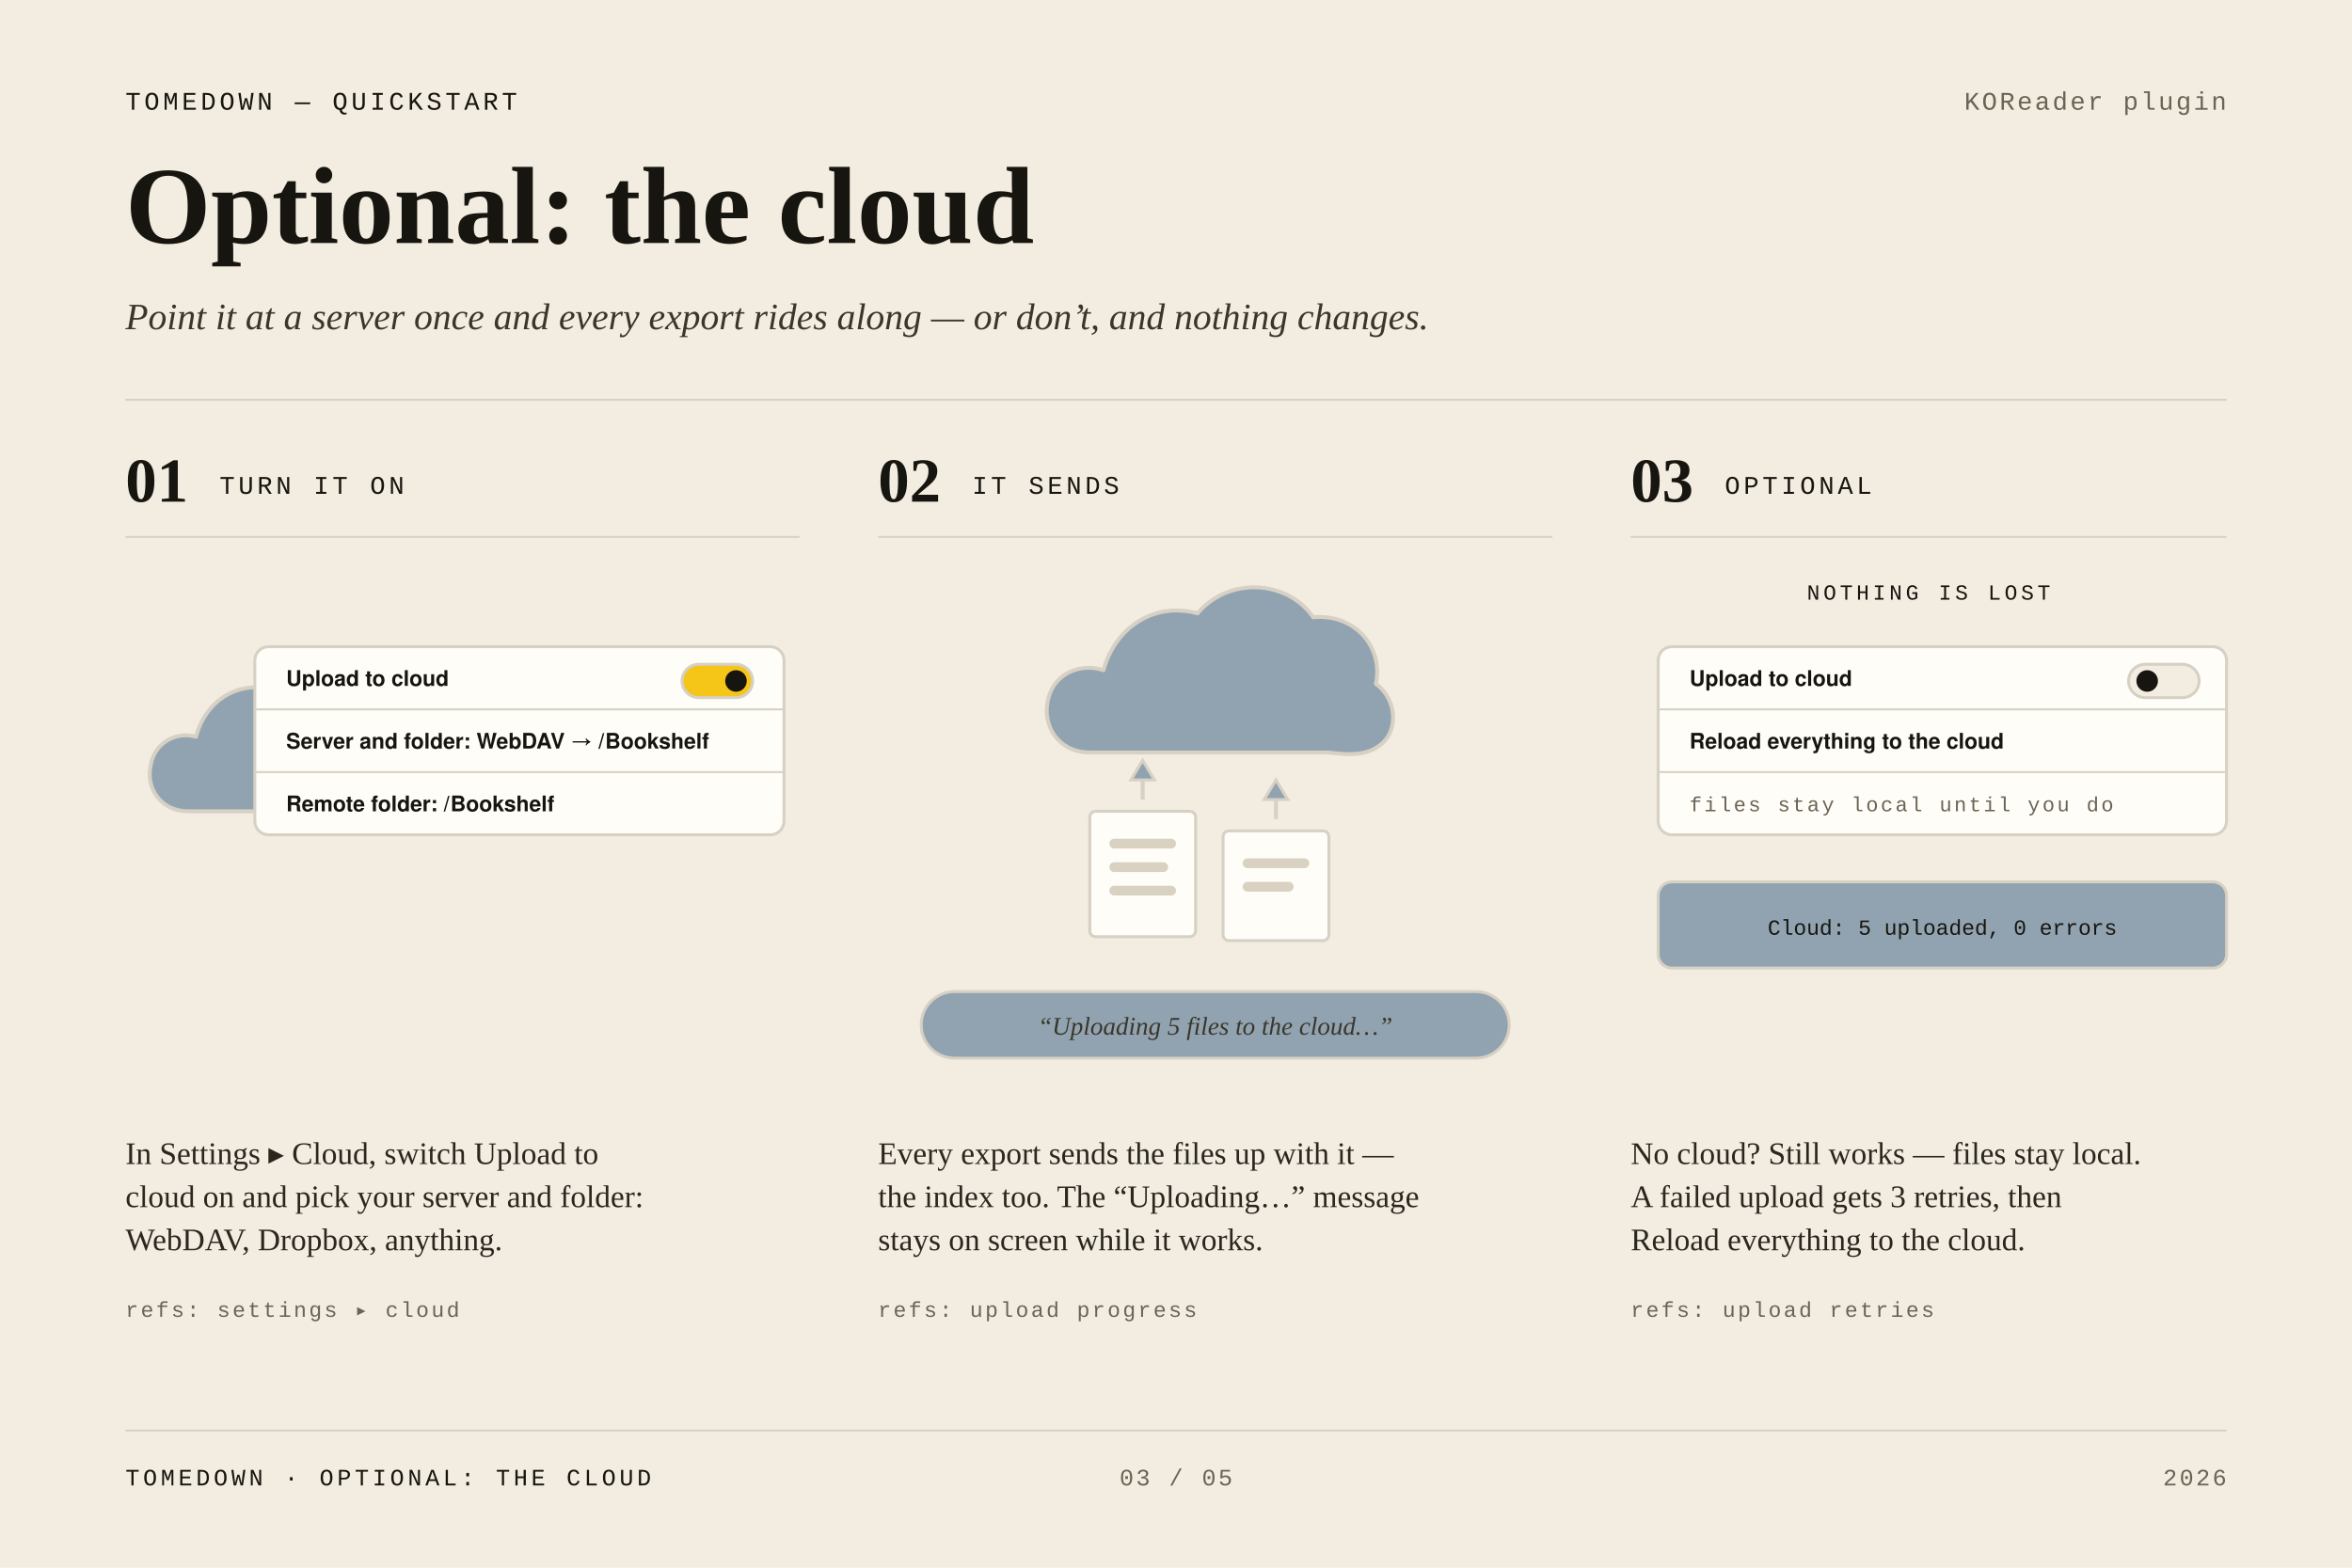
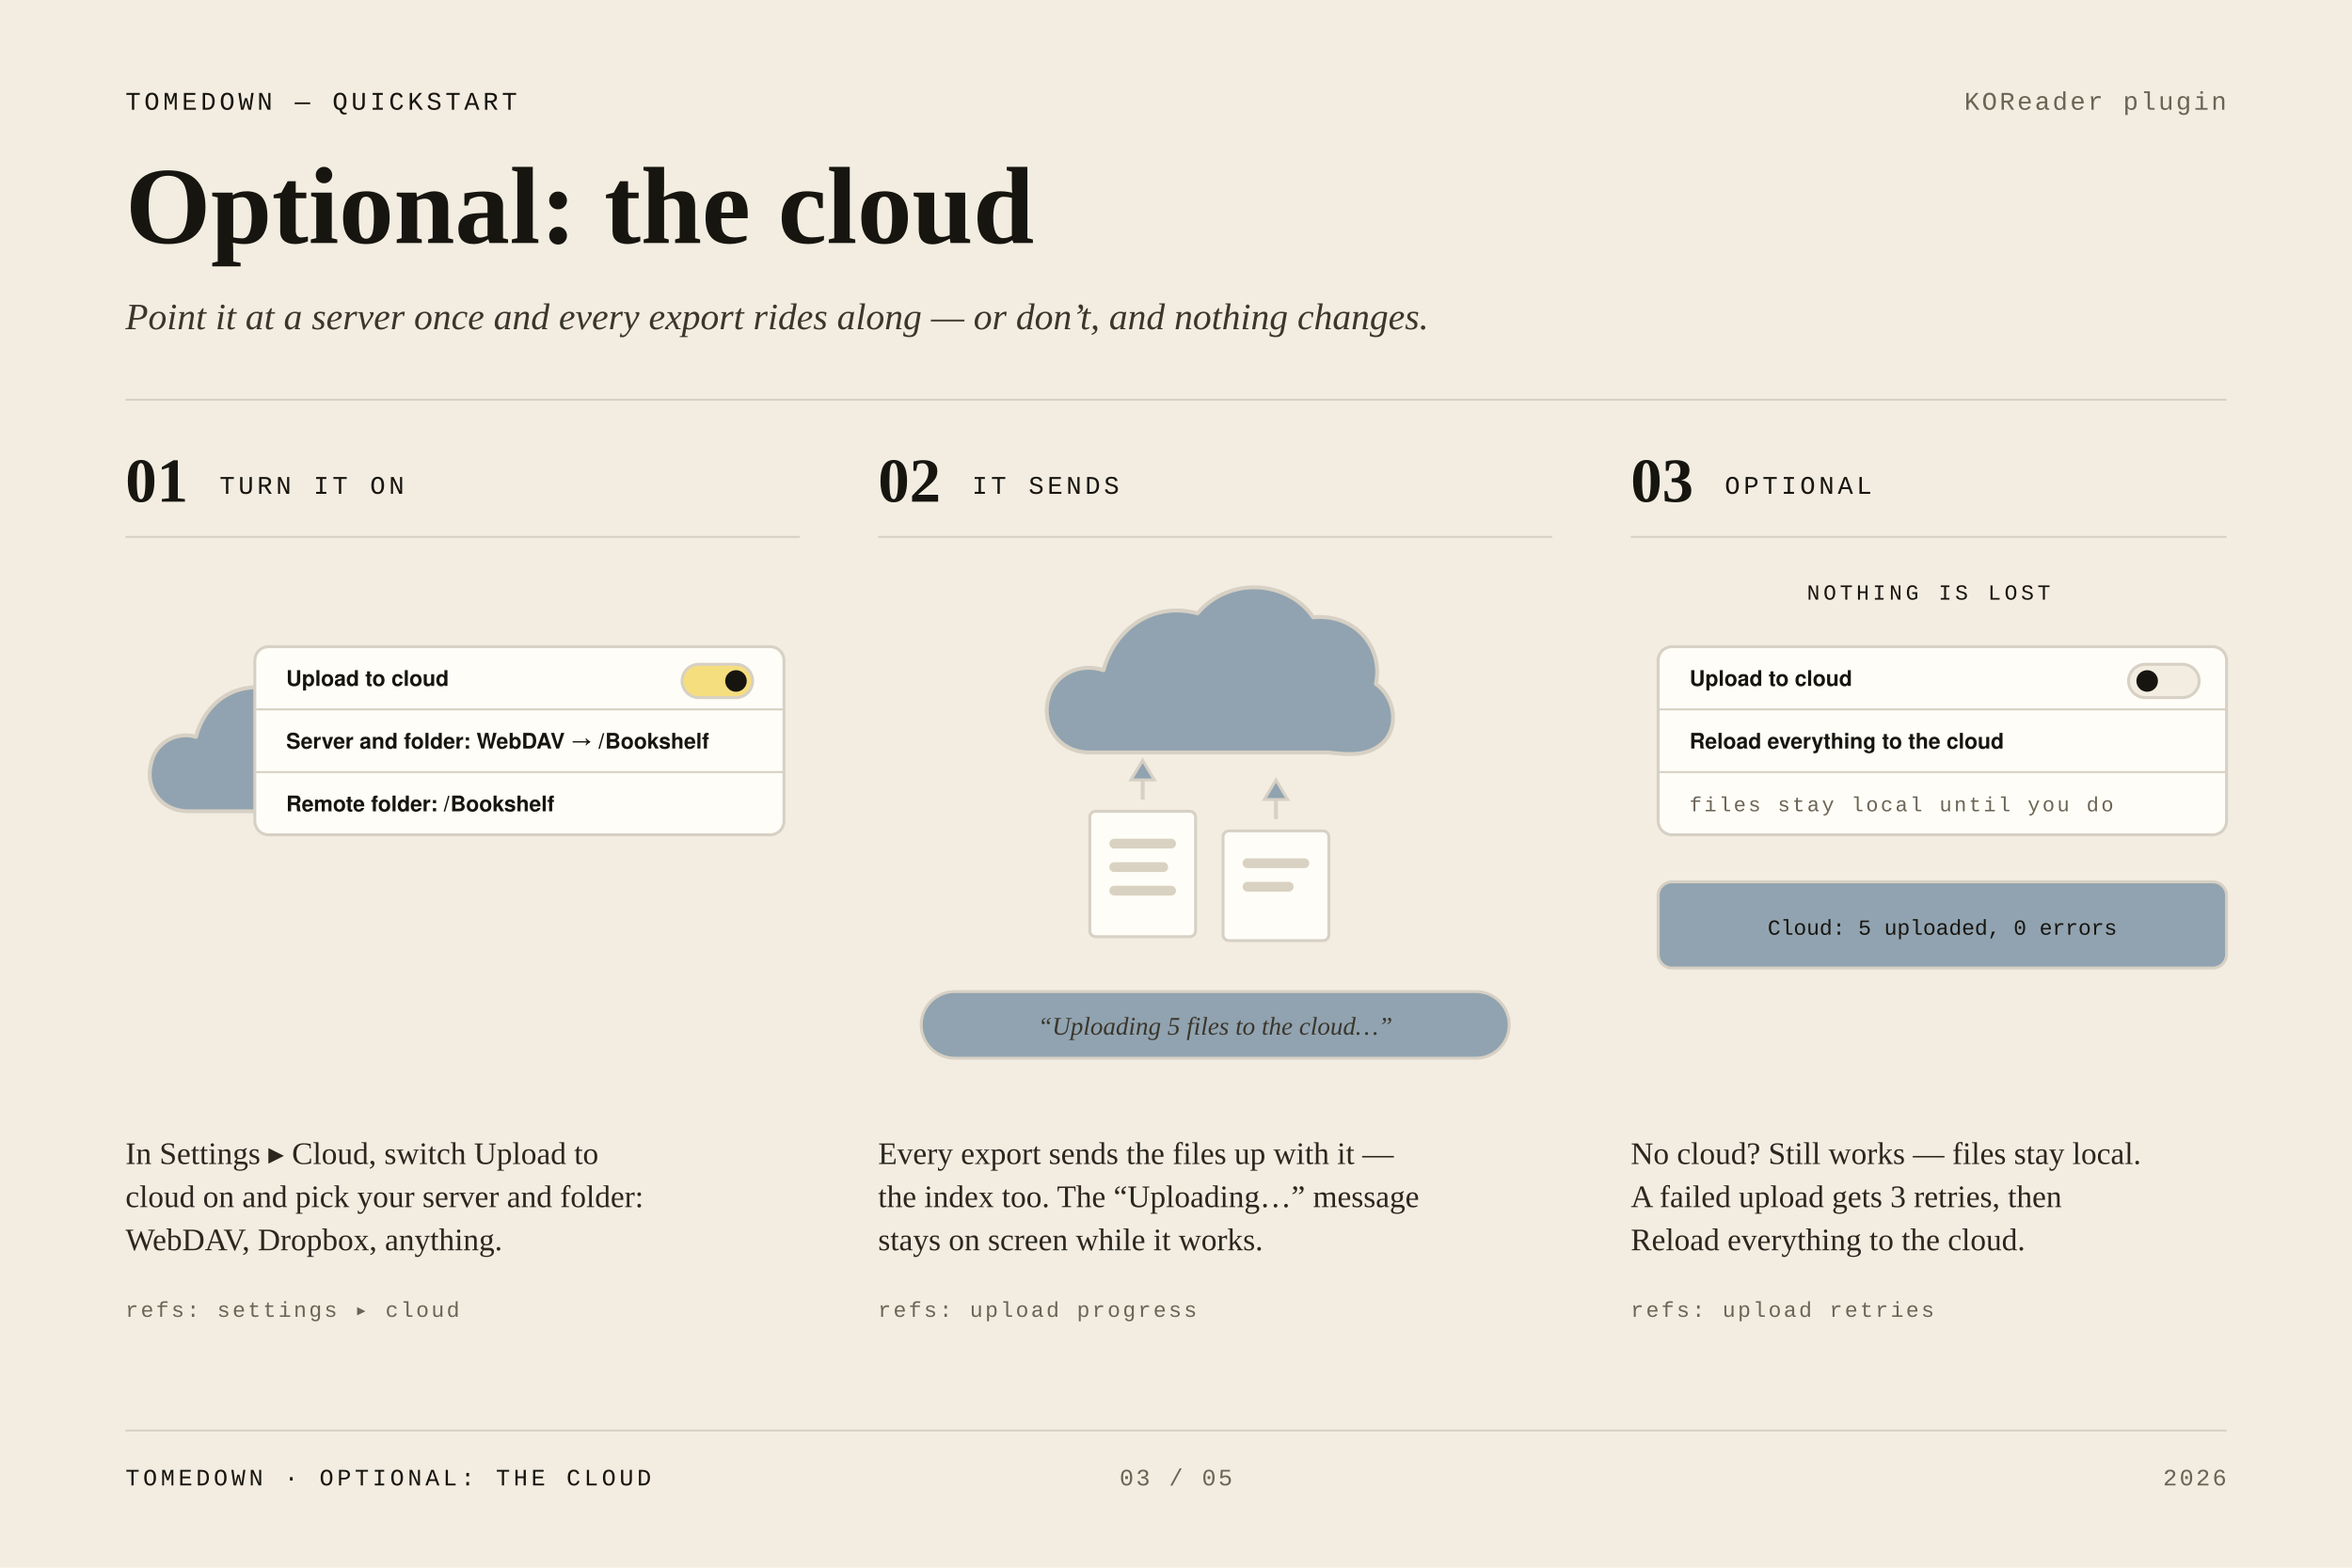
<svg xmlns="http://www.w3.org/2000/svg" width="1200" height="800" viewBox="0 0 1200 800" role="img" aria-label="Tomedown quickstart tutorial 03 — Optional: the cloud: switch upload on, every export sends the files, and without a cloud everything still works">
  <style>
    .display { font-family: Georgia, "Times New Roman", serif; font-weight: 700; fill: #17150F; }
    .deck    { font-family: Georgia, "Times New Roman", serif; font-style: italic; fill: #3A362C; }
    .label   { font-family: "SF Mono", Menlo, Consolas, "Liberation Mono", monospace; letter-spacing: 1.8px; fill: #17150F; }
    .labelm  { font-family: "SF Mono", Menlo, Consolas, "Liberation Mono", monospace; letter-spacing: 1.2px; fill: #6B6455; }
    .body    { font-family: Georgia, "Times New Roman", serif; fill: #2B271F; }
    .menu    { font-family: "Helvetica Neue", Helvetica, Arial, sans-serif; font-weight: 700; fill: #17150F; }
    .code    { font-family: "SF Mono", Menlo, Consolas, "Liberation Mono", monospace; fill: #17150F; }
    .rule    { stroke: #D7D0C4; stroke-width: 1; }
    .hair    { stroke: #D7D0C4; stroke-width: 1; opacity: 1; }
    .card    { fill: #FFFDF7; stroke: #D7D0C4; stroke-width: 1.5; }
    .frame   { fill: #FFFDF7; stroke: #D7D0C4; stroke-width: 1.5; }
    .skel    { fill: #D9D2C2; }
-     .accent  { fill: #F5C518; }
+     .accent  { fill: #F5DE7E; }
    .cloud   { fill: #91A3B0; stroke: #D7D0C4; stroke-width: 2; stroke-linejoin: round; }
    .cloudtri{ fill: #91A3B0; stroke: #D7D0C4; stroke-width: 1.5; }
    .cloudbox{ fill: #91A3B0; stroke: #D7D0C4; stroke-width: 1.5; }
  </style>
  <rect width="1200" height="800" fill="#F3EDE1" />
  <text class="label" x="64" y="56" font-size="13">TOMEDOWN — QUICKSTART</text>
  <text class="labelm" x="1136" y="56" font-size="13" text-anchor="end">KOReader plugin</text>
  <text class="display" x="64" y="124" font-size="56">Optional: the cloud</text>
  <text class="deck" x="64" y="168" font-size="19">Point it at a server once and every export rides along — or don’t, and nothing changes.</text>
  <line class="rule" x1="64" y1="204" x2="1136" y2="204" />
  <text class="display" x="64" y="256" font-size="32">01</text>
  <text class="label" x="112" y="252" font-size="13">TURN IT ON</text>
  <line class="hair" x1="64" y1="274" x2="408" y2="274" />
  <path class="cloud" d="M96 414 C82 414 74 402 77 390 C79 379 90 373 100 376 C105 357 122 347 140 352 C154 336 180 337 190 353 C208 350 220 364 217 379 C228 386 230 401 220 410 C213 416 202 416 194 414 Z" />
  <rect class="card" x="130" y="330" width="270" height="96" rx="7" />
  <line class="hair" x1="130" y1="362" x2="400" y2="362" />
  <line class="hair" x1="130" y1="394" x2="400" y2="394" />
  <text class="menu" x="146" y="350" font-size="11">Upload to cloud</text>
-   <rect x="348" y="339" width="36" height="17" rx="8.5" fill="#F5C518" stroke="#D7D0C4" stroke-width="1.5" />
+   <rect x="348" y="339" width="36" height="17" rx="8.5" fill="#F5DE7E" stroke="#D7D0C4" stroke-width="1.5" />
  <circle cx="375.5" cy="347.5" r="5.5" fill="#17150F" />
  <text class="menu" x="146" y="382" font-size="11">Server and folder: WebDAV → /Bookshelf</text>
  <text class="menu" x="146" y="414" font-size="11">Remote folder: /Bookshelf</text>
  <text class="body" x="64" y="594" font-size="16">In Settings ▸ Cloud, switch Upload to</text>
  <text class="body" x="64" y="616" font-size="16">cloud on and pick your server and folder:</text>
  <text class="body" x="64" y="638" font-size="16">WebDAV, Dropbox, anything.</text>
  <text class="labelm" x="64" y="672" font-size="11">refs: settings ▸ cloud</text>
  <text class="display" x="448" y="256" font-size="32">02</text>
  <text class="label" x="496" y="252" font-size="13">IT SENDS</text>
  <line class="hair" x1="448" y1="274" x2="792" y2="274" />
  <path class="cloud" d="M556 384 C540 384 531 370 535 356 C538 344 551 338 563 342 C569 320 589 307 611 313 C627 294 657 296 670 315 C691 313 706 330 702 349 C713 357 714 374 703 381 C696 386 686 385 678 384 Z" />
  <rect class="card" x="556" y="414" width="54" height="64" rx="3" />
  <rect class="skel" x="566" y="428" width="34" height="5" rx="2.5" />
  <rect class="skel" x="566" y="440" width="30" height="5" rx="2.5" />
  <rect class="skel" x="566" y="452" width="34" height="5" rx="2.5" />
  <rect class="card" x="624" y="424" width="54" height="56" rx="3" />
  <rect class="skel" x="634" y="438" width="34" height="5" rx="2.5" />
  <rect class="skel" x="634" y="450" width="26" height="5" rx="2.5" />
  <path d="M583 408 V394" fill="none" stroke="#D7D0C4" stroke-width="2" />
  <path class="cloudtri" d="M577 398 L583 388 L589 398 Z" />
  <path d="M651 418 V404" fill="none" stroke="#D7D0C4" stroke-width="2" />
  <path class="cloudtri" d="M645 408 L651 398 L657 408 Z" />
  <rect class="cloudbox" x="470" y="506" width="300" height="34" rx="17" />
  <text class="deck" x="620" y="528" font-size="13" text-anchor="middle">“Uploading 5 files to the cloud…”</text>
  <text class="body" x="448" y="594" font-size="16">Every export sends the files up with it —</text>
  <text class="body" x="448" y="616" font-size="16">the index too. The “Uploading…” message</text>
  <text class="body" x="448" y="638" font-size="16">stays on screen while it works.</text>
  <text class="labelm" x="448" y="672" font-size="11">refs: upload progress</text>
  <text class="display" x="832" y="256" font-size="32">03</text>
  <text class="label" x="880" y="252" font-size="13">OPTIONAL</text>
  <line class="hair" x1="832" y1="274" x2="1136" y2="274" />
  <text class="label" x="984" y="306" font-size="11" text-anchor="middle">NOTHING IS LOST</text>
  <rect class="card" x="846" y="330" width="290" height="96" rx="7" />
  <line class="hair" x1="846" y1="362" x2="1136" y2="362" />
  <line class="hair" x1="846" y1="394" x2="1136" y2="394" />
  <text class="menu" x="862" y="350" font-size="11">Upload to cloud</text>
  <rect x="1086" y="339" width="36" height="17" rx="8.5" fill="#F3EDE1" stroke="#D7D0C4" stroke-width="1.5" />
  <circle cx="1095.5" cy="347.5" r="5.5" fill="#17150F" />
  <text class="menu" x="862" y="382" font-size="11">Reload everything to the cloud</text>
  <text class="labelm" x="862" y="414" font-size="10.5">files stay local until you do</text>
  <rect class="cloudbox" x="846" y="450" width="290" height="44" rx="7" />
  <text class="code" x="991" y="477" font-size="11" text-anchor="middle">Cloud: 5 uploaded, 0 errors</text>
  <text class="body" x="832" y="594" font-size="16">No cloud? Still works — files stay local.</text>
  <text class="body" x="832" y="616" font-size="16">A failed upload gets 3 retries, then</text>
  <text class="body" x="832" y="638" font-size="16">Reload everything to the cloud.</text>
  <text class="labelm" x="832" y="672" font-size="11">refs: upload retries</text>
  <line class="rule" x1="64" y1="730" x2="1136" y2="730" />
  <text class="label" x="64" y="758" font-size="12">TOMEDOWN · OPTIONAL: THE CLOUD</text>
  <text class="labelm" x="600" y="758" font-size="12" text-anchor="middle">03 / 05</text>
  <text class="labelm" x="1136" y="758" font-size="12" text-anchor="end">2026</text>
</svg>
